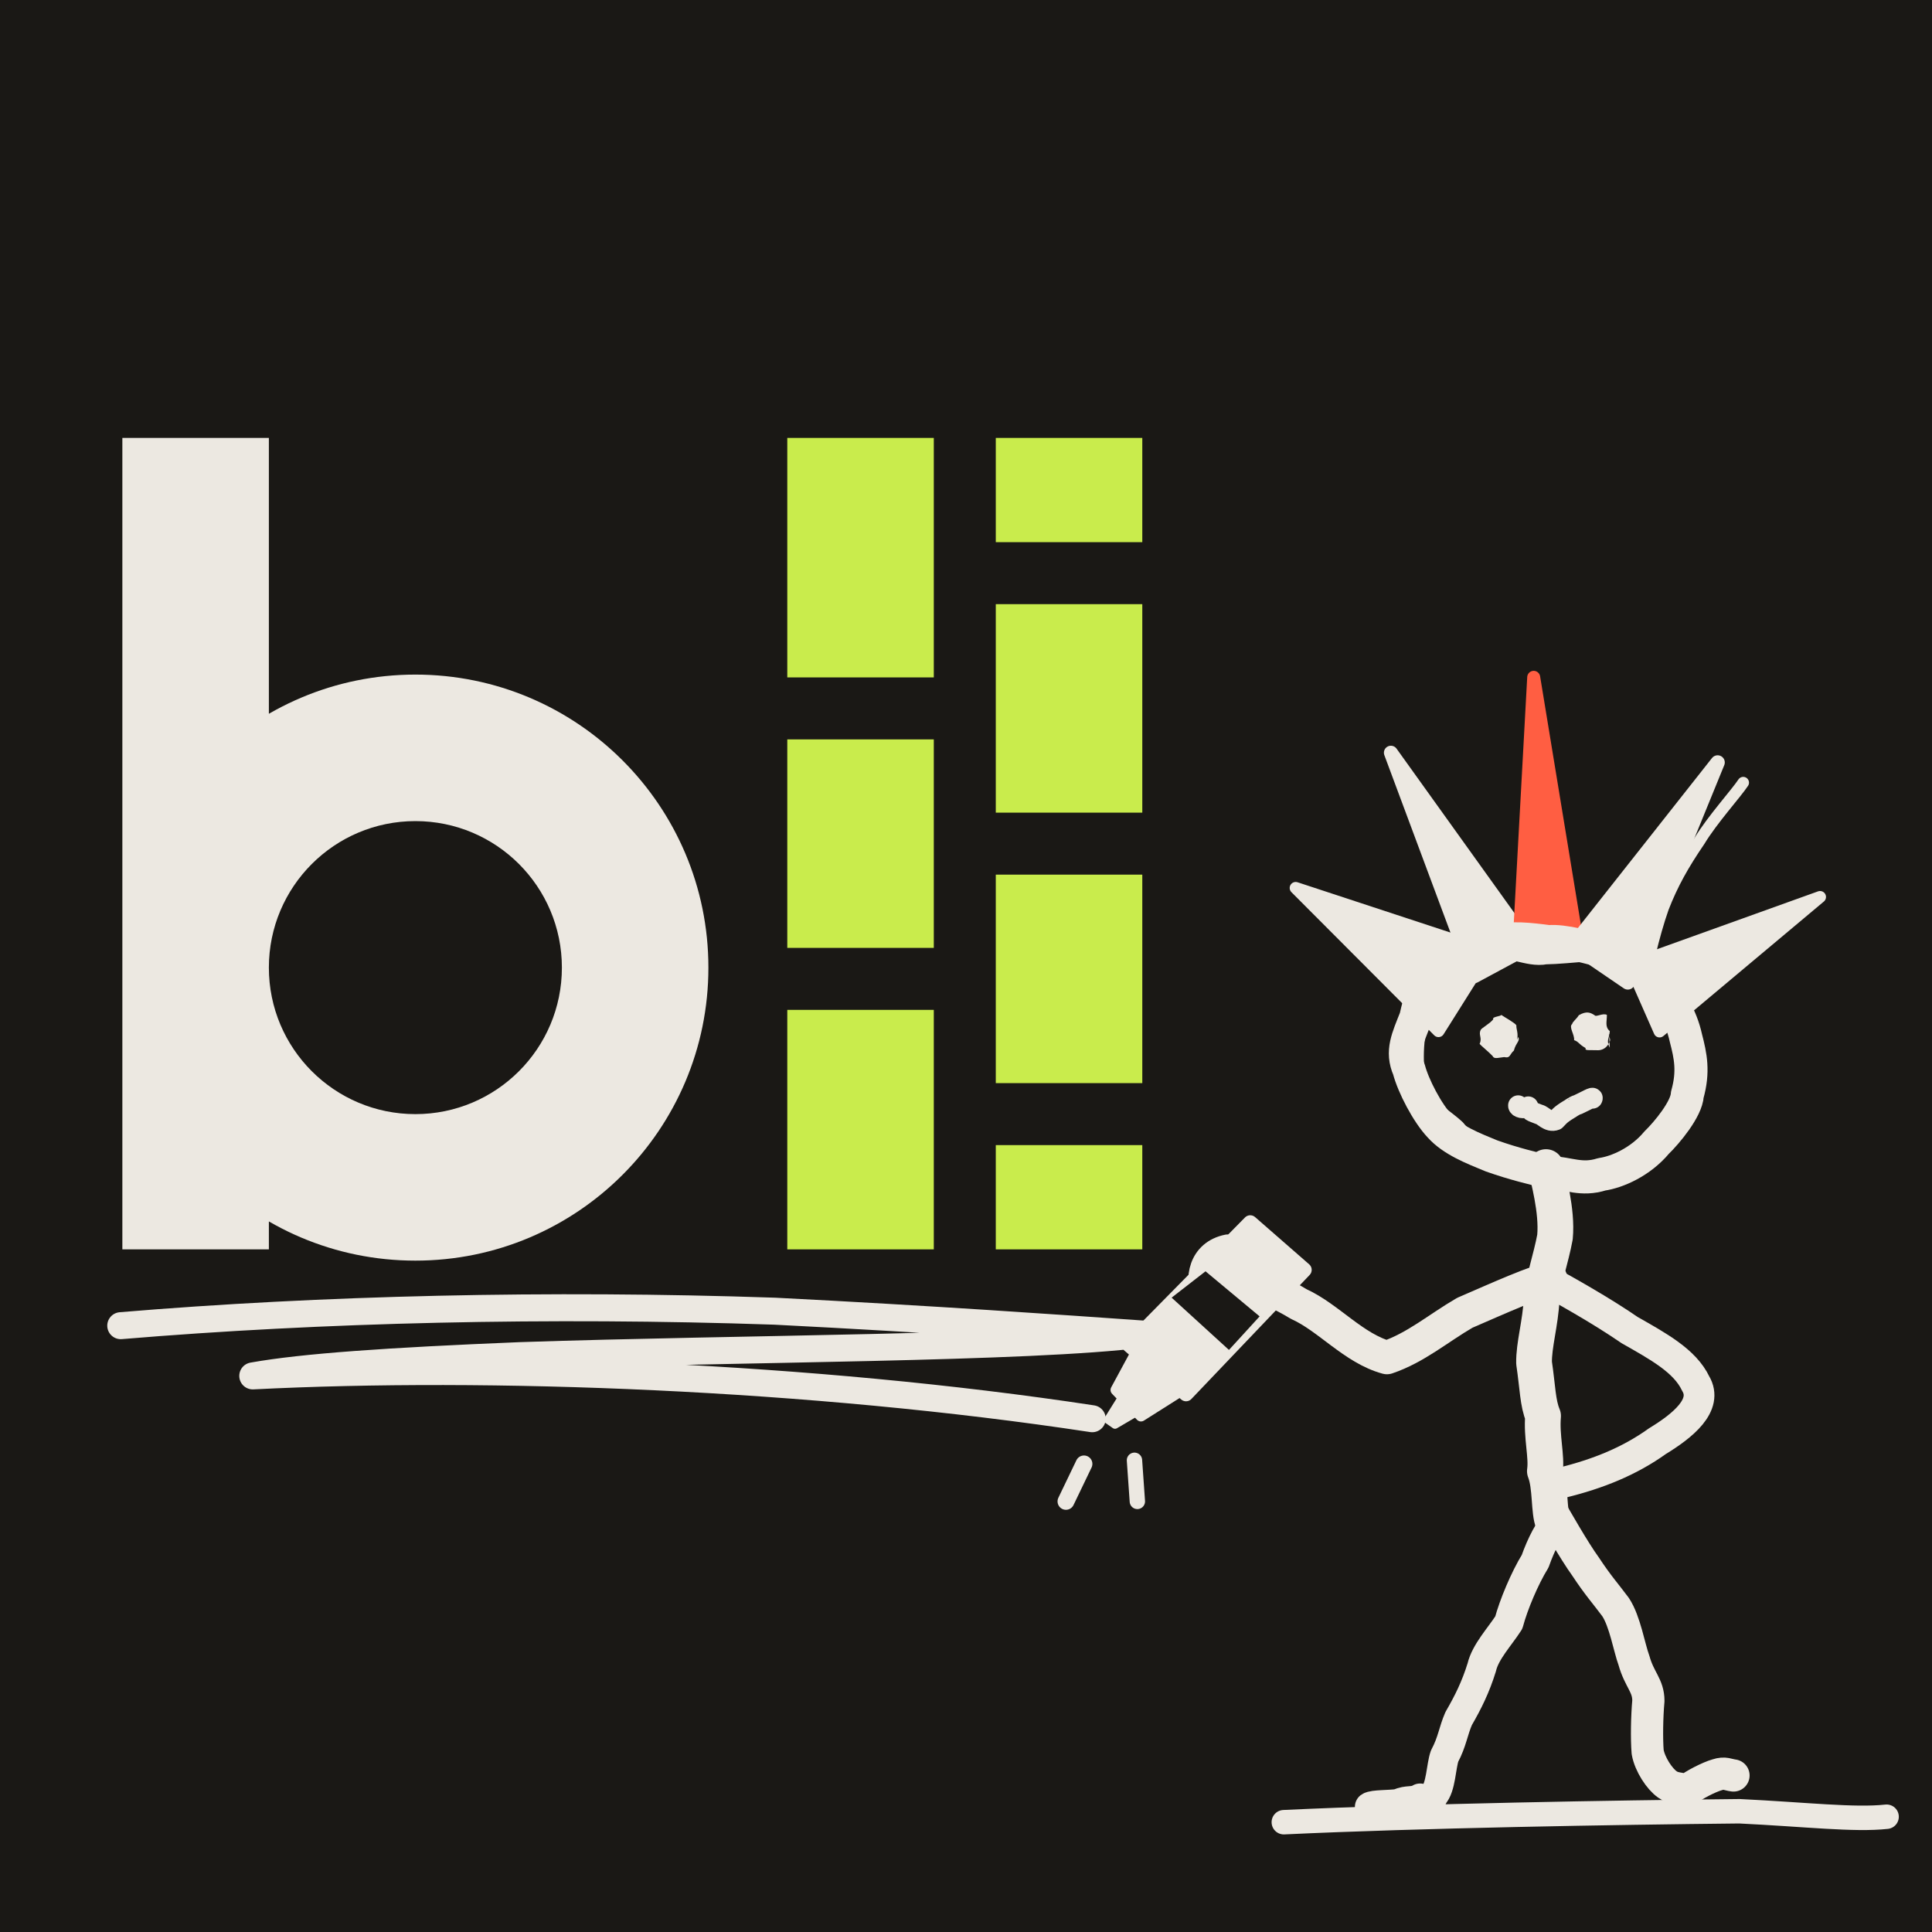
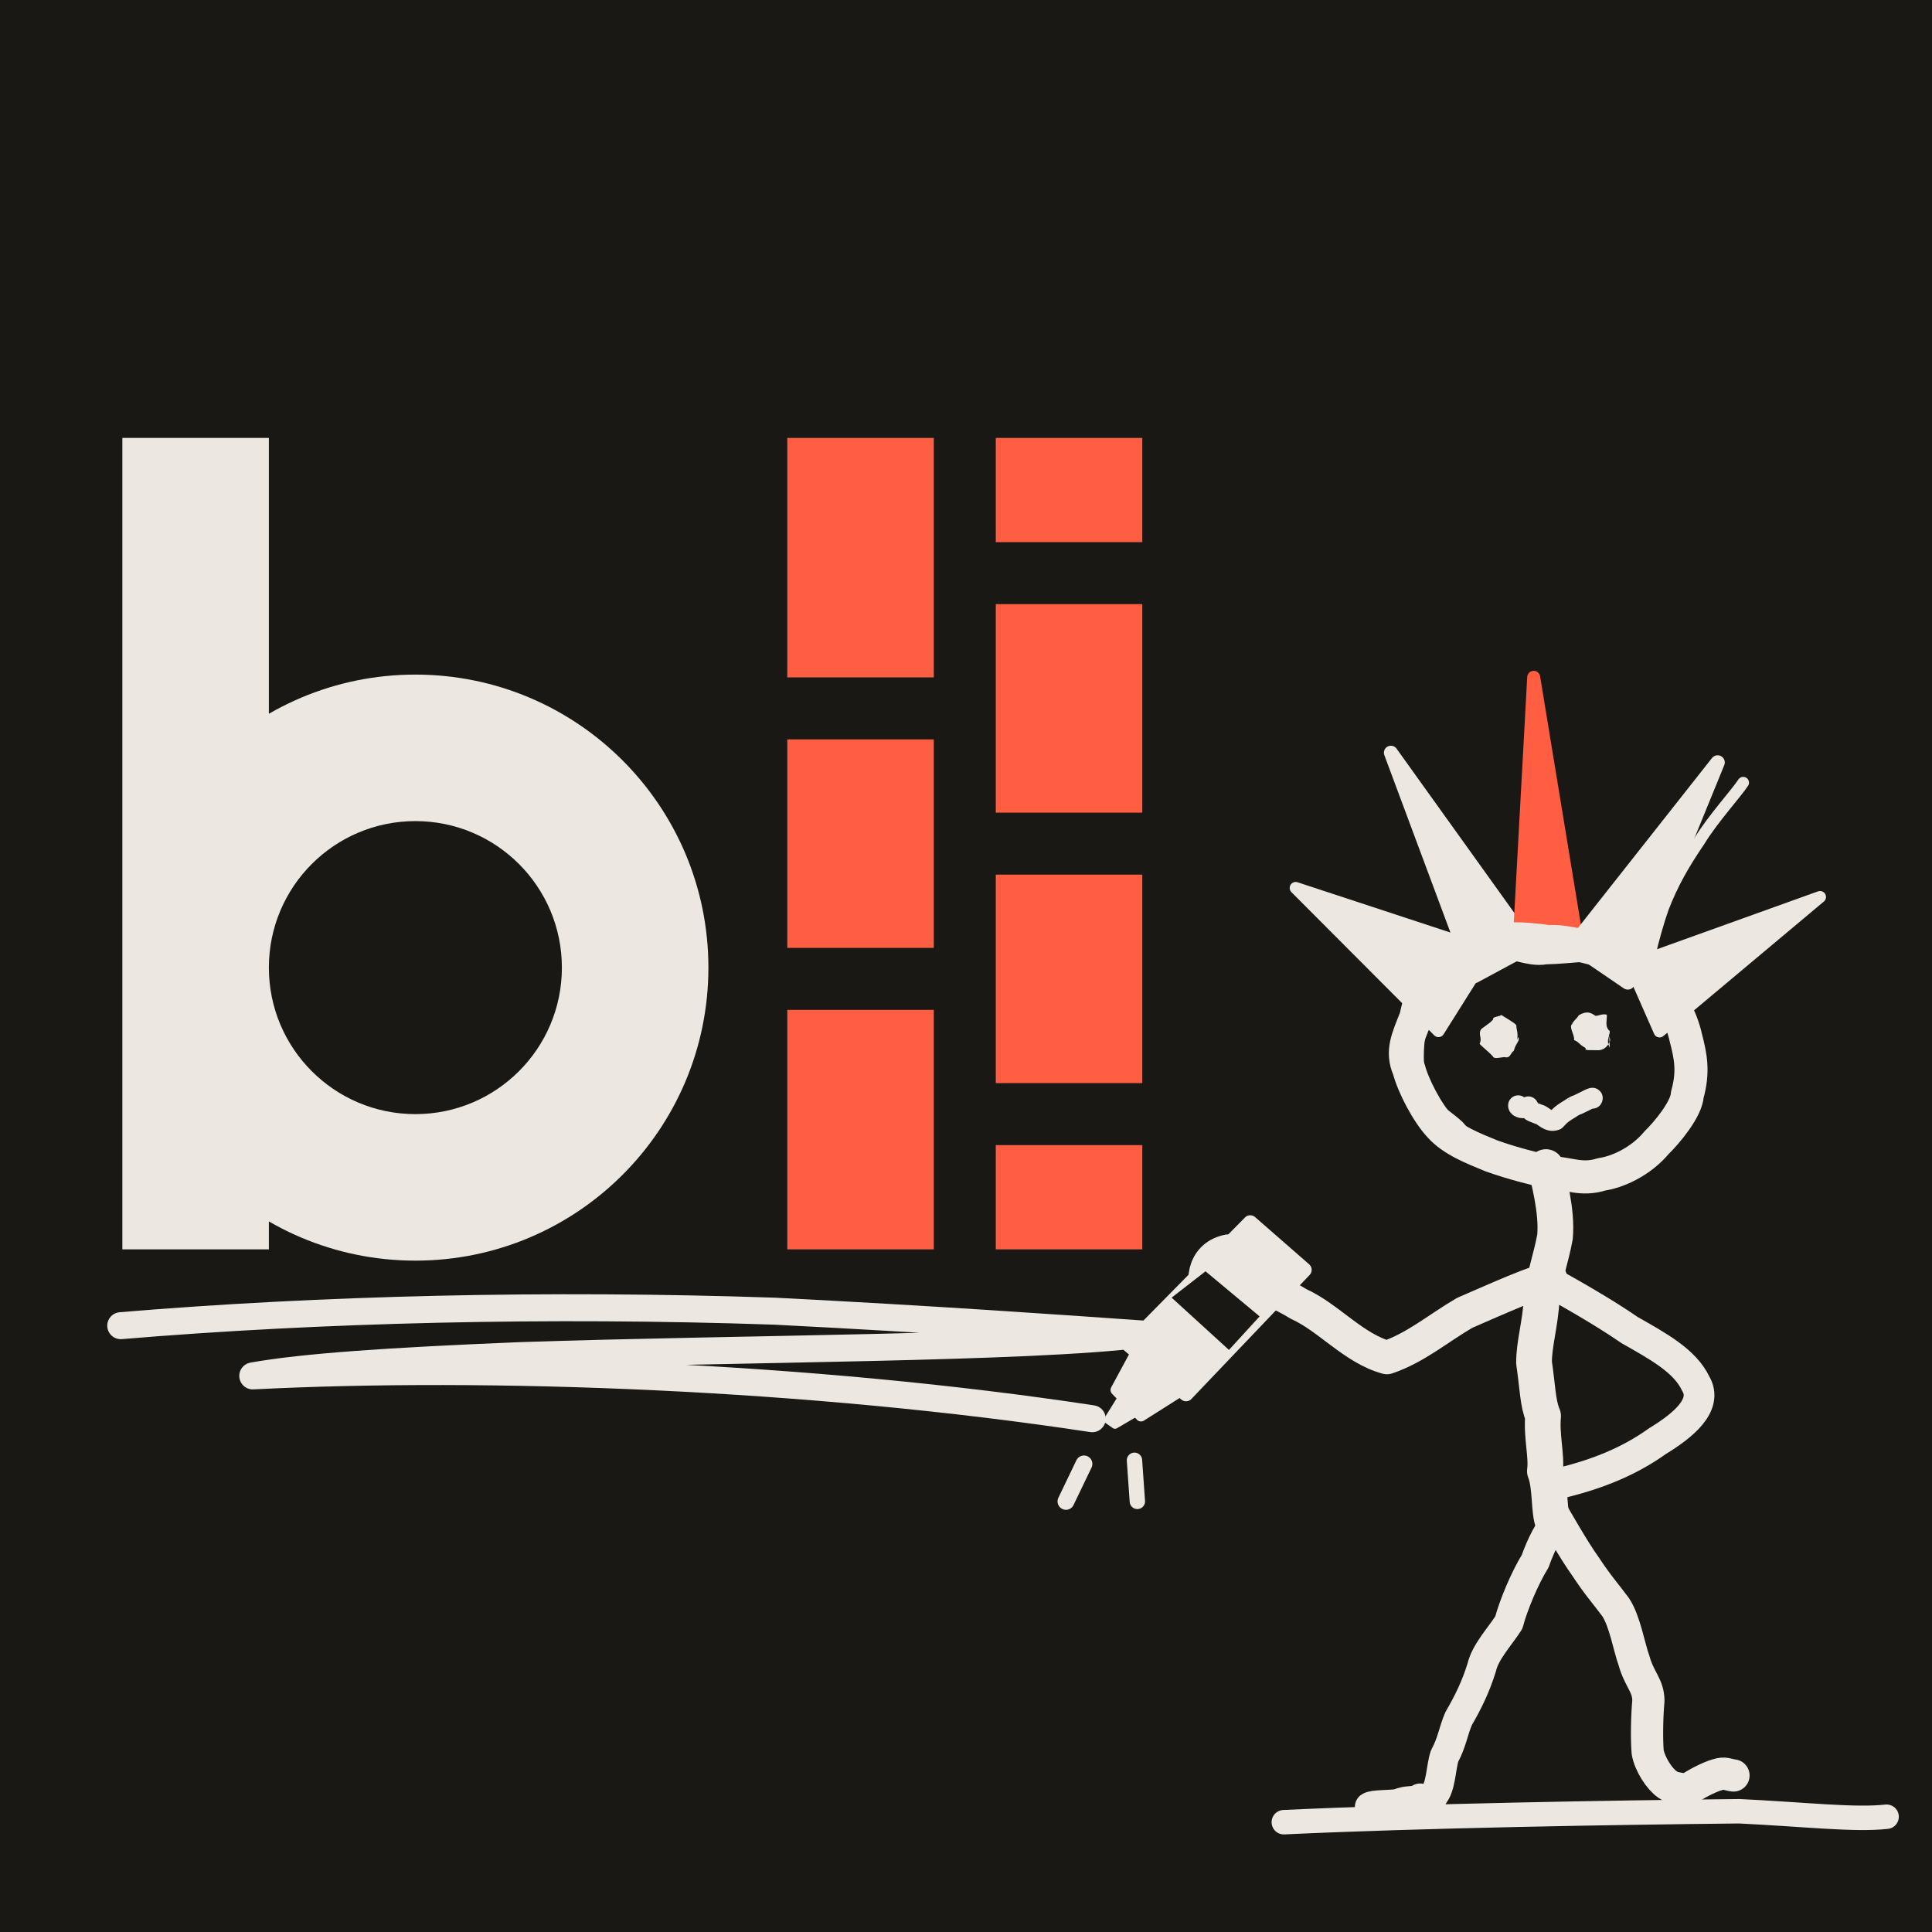
<svg xmlns="http://www.w3.org/2000/svg" viewBox="0 0 600 600" width="600" height="600">
  <rect width="600" height="600" fill="#1A1815" />
  <g transform="translate(38 388) scale(3.5)">
    <path fill="#ECE8E1" d="M0,-72h13v72h-13ZM0,-25a26,26 0 1,1 52,0a26,26 0 1,1 -52,0ZM13,-25a13,13 0 1,0 26,0a13,13 0 1,0 -26,0Z" />
-     <path fill="#C9EC4C" d="M59,-72h13v21.25h-13ZM59,-45.25h13v18.5h-13ZM59,-21.25h13v21.25h-13ZM77.5,-72h13v9.25h-13ZM77.5,-57.25h13v18.5h-13ZM77.5,-33.25h13v18.5h-13ZM77.5,-9.25h13v9.25h-13Z" />
+     <path fill="#FF5E42" d="M59,-72h13v21.25h-13ZM59,-45.25h13v18.5h-13ZM59,-21.25h13v21.25h-13ZM77.5,-72h13v9.25h-13ZM77.5,-57.25h13v18.5h-13ZM77.5,-33.25h13v18.5h-13ZM77.5,-9.25h13v9.25h-13Z" />
  </g>
  <g visibility="visible">
    <animate attributeName="visibility" values="visible;hidden;hidden" dur="0.36s" repeatCount="indefinite" calcMode="discrete" />
    <g transform="translate(256 138) scale(1.12)">
      <path d="M170.3 162.7 L130.7 123.0 L184.2 140.6 Z" fill="#ECE8E1" stroke="#ECE8E1" stroke-width="3.32" stroke-linejoin="round" />
      <path d="M180.2 147.5 L157.1 85.5 L195.6 139.2 Z" fill="#ECE8E1" stroke="#ECE8E1" stroke-width="3.87" stroke-linejoin="round" />
      <path d="M192.5 141.4 L196.7 64.6 L209.0 139.5 Z" fill="#FF5E42" stroke="#FF5E42" stroke-width="3.60" stroke-linejoin="round" />
      <path d="M207.7 138.9 L247.7 88.2 L222.8 149.2 Z" fill="#ECE8E1" stroke="#ECE8E1" stroke-width="3.97" stroke-linejoin="round" />
      <path d="M227.3 150.1 C227.4 147.3 229.9 136.1 232.6 128.5 C235.2 121.8 238.2 116.5 242.7 109.9 C246.2 104.1 252.9 96.7 254.8 93.8" fill="none" stroke="#ECE8E1" stroke-width="3.20" stroke-linecap="round" stroke-linejoin="round" />
      <path d="M223.5 144.4 L276.1 125.5 L231.6 162.8 Z" fill="#ECE8E1" stroke="#ECE8E1" stroke-width="3.30" stroke-linejoin="round" />
      <path d="M187.7 137.8 C189.8 136.6 195.7 137.2 200.9 137.9 C204.7 137.5 212.5 139.5 217.7 141.1 C222.8 142.7 227.8 146.8 230.5 149.2 C234.6 154.1 237.5 158.3 238.9 164.6 C240.2 169.6 241.1 173.9 239.3 180.3 C239.1 184.3 233.6 190.9 230.8 193.6 C226.3 199.0 219.8 201.8 215.6 202.4 C209.9 204.2 206.4 202.1 201.1 201.9 C196.1 200.6 191.5 199.6 185.0 197.3 C179.9 195.2 174.2 193.0 170.7 189.1 C167.2 185.4 163.3 177.9 162.1 173.3 C159.9 168.3 161.8 164.6 164.0 159.0 C165.0 154.5 166.9 147.0 170.2 145.0 C174.9 140.5 180.5 138.1 185.6 138.6 C190.6 137.1 195.5 140.5 199.8 139.6 C206.5 139.5 217.8 137.8 221.4 138.7" fill="none" stroke="#ECE8E1" stroke-width="9.18" stroke-linecap="round" stroke-linejoin="round" />
      <path d="M188.9 200.8 C186.8 198.9 179.4 193.9 175.7 189.3 C171.6 185.5 167.8 184.1 165.6 178.9 C164.0 174.9 163.8 165.1 165.8 159.5 C168.6 154.9 175.8 149.8 177.2 146.1" fill="none" stroke="#ECE8E1" stroke-width="3.77" stroke-linecap="round" stroke-linejoin="round" />
      <path d="M192.4 164.3 C193.0 165.5 191.8 165.8 191.2 168.1 C190.0 169.1 190.3 170.3 188.5 169.9 C186.7 170.1 185.7 170.5 185.3 169.6 C184.3 168.5 181.9 166.6 181.7 166.2 C182.5 164.6 181.3 163.7 182.0 162.4 C182.1 161.9 184.5 160.7 185.5 159.4 C185.0 158.7 187.7 158.6 187.7 158.2 C188.7 158.9 191.5 160.4 191.9 161.1 C191.8 162.1 192.5 163.2 192.1 165.0 C192.2 165.6 191.7 167.1 191.3 167.2 Z" fill="#ECE8E1" />
      <path d="M217.6 163.5 C217.3 164.3 218.4 164.9 217.6 165.9 C217.0 167.4 215.6 168.0 214.6 168.0 C212.0 167.9 210.8 168.2 211.1 167.4 C209.0 166.2 209.3 165.7 207.9 165.2 C208.1 163.7 206.3 161.5 207.4 160.7 C207.3 160.3 208.7 159.2 209.2 158.3 C211.4 157.0 212.5 157.6 213.6 158.3 C213.9 158.9 215.9 157.6 217.0 158.2 C217.0 160.1 216.4 161.5 217.8 162.7 C217.7 164.6 216.7 165.3 217.8 167.3 Z" fill="#ECE8E1" />
      <path d="M192.4 183.3 C192.3 183.9 193.9 184.5 195.2 183.6 C195.9 185.1 195.7 184.8 198.2 185.8 C199.2 185.9 200.8 188.2 202.8 187.4 C203.7 186.5 204.0 185.9 206.5 184.4 C206.6 184.4 208.0 183.3 208.9 183.1 C211.3 182.0 213.4 180.7 213.0 181.4" fill="none" stroke="#ECE8E1" stroke-width="5.59" stroke-linecap="round" stroke-linejoin="round" />
      <path d="M200.1 200.4 C200.6 203.3 203.3 212.4 202.6 219.8 C201.5 225.8 199.3 231.8 198.9 237.0 C198.6 243.6 196.7 249.8 196.8 254.7 C197.8 261.4 197.8 265.9 199.3 269.4 C198.8 275.1 200.4 280.7 199.8 284.7 C201.5 289.0 200.8 296.0 202.1 299.0" fill="none" stroke="#ECE8E1" stroke-width="9.91" stroke-linecap="round" stroke-linejoin="round" />
      <path d="M203.3 298.5 C201.1 300.4 198.8 304.9 197.1 309.7 C194.2 314.4 191.1 321.8 189.8 326.7 C187.3 330.6 183.3 334.8 182.3 339.1 C180.6 344.6 178.5 348.8 175.9 353.3 C174.4 356.7 174.1 359.8 172.0 363.7 C171.0 366.5 171.0 372.5 168.9 374.6 C168.3 377.1 165.8 376.0 165.2 375.4 C163.2 376.6 161.7 375.7 159.2 376.9 C156.9 377.3 152.2 377.1 151.2 377.8" fill="none" stroke="#ECE8E1" stroke-width="8.16" stroke-linecap="round" stroke-linejoin="round" />
      <path d="M201.3 295.2 C202.7 297.6 207.9 306.8 211.1 311.2 C214.6 316.5 216.5 318.5 219.4 322.4 C222.0 326.3 223.2 333.7 224.5 337.2 C226.0 342.6 228.5 344.1 228.5 348.4 C228.1 352.8 228.0 358.9 228.3 362.6 C228.9 366.0 231.6 370.1 233.8 371.6 C235.5 372.8 237.1 372.6 239.3 373.2 C240.9 371.8 245.4 369.5 247.6 368.9 C249.7 368.2 250.5 368.9 252.1 369.1" fill="none" stroke="#ECE8E1" stroke-width="8.93" stroke-linecap="round" stroke-linejoin="round" />
      <path d="M201.4 231.4 C197.3 232.1 187.3 236.6 177.6 240.8 C170.2 245.1 164.0 250.5 156.0 253.2 C146.8 250.7 139.8 242.1 131.6 238.4 C126.7 235.4 122.1 233.7 116.8 230.6" fill="none" stroke="#ECE8E1" stroke-width="9.29" stroke-linecap="round" stroke-linejoin="round" />
      <path d="M200.5 231.9 C205.6 234.7 215.3 240.1 223.3 245.6 C231.2 250.1 238.6 254.1 241.6 260.4 C245.2 266.4 237.9 272.2 231.0 276.4 C223.2 282.0 214.4 285.5 204.6 287.9" fill="none" stroke="#ECE8E1" stroke-width="8.52" stroke-linecap="round" stroke-linejoin="round" />
      <path d="M111.8 222.4 C104.4 223.9 102.8 231.2 105.4 237.3 C110.3 242.2 118.1 242.1 121.6 237.6" fill="none" stroke="#ECE8E1" stroke-width="6.64" stroke-linecap="round" stroke-linejoin="round" />
      <path d="M133.1 228.9 L100.3 263.3 L84.6 249.8 L118.1 215.8 Z" fill="#ECE8E1" stroke="#ECE8E1" stroke-width="4.08" stroke-linejoin="round" />
      <path d="M120.7 241.8 L112.2 251.1 L96.3 236.6 L105.7 229.3 Z" fill="#1A1815" stroke="none" />
      <path d="M98.7 262.5 L87.8 269.4 L80.9 262.2 L86.9 251.1 Z" fill="#ECE8E1" stroke="#ECE8E1" stroke-width="3.07" stroke-linejoin="round" />
      <path d="M87.1 268.1 L80.6 271.9 L78.6 270.5 L82.9 263.6 Z" fill="#ECE8E1" stroke="#ECE8E1" stroke-width="2.13" stroke-linejoin="round" />
      <path d="M72.0 282.7 L67.0 293.1" fill="none" stroke="#ECE8E1" stroke-width="4.66" stroke-linecap="round" stroke-linejoin="round" />
      <path d="M86.0 281.7 L86.8 293.1" fill="none" stroke="#ECE8E1" stroke-width="4.26" stroke-linecap="round" stroke-linejoin="round" />
    </g>
    <path d="M37.5 411.7 C99.5 406.5 170.4 404.8 240.6 407.2 C289.8 409.7 329.3 412.5 355.0 414.3 C319.5 418.8 230.0 418.7 161.6 421.0 C120.2 422.7 94.2 424.5 78.5 427.3 C151.6 423.6 251.7 427.3 339.2 440.6" fill="none" stroke="#ECE8E1" stroke-width="8.38" stroke-linecap="round" stroke-linejoin="round" />
    <path d="M398.7 565.9 C441.3 563.9 501.0 562.9 540.2 562.5 C560.8 563.5 575.9 565.3 585.9 564.2" fill="none" stroke="#ECE8E1" stroke-width="7.59" stroke-linecap="round" stroke-linejoin="round" />
  </g>
  <g visibility="hidden">
    <animate attributeName="visibility" values="hidden;visible;hidden" dur="0.36s" repeatCount="indefinite" calcMode="discrete" />
    <g transform="translate(256 138) scale(1.12)">
      <path d="M169.5 163.3 L129.7 122.5 L181.9 139.8 Z" fill="#ECE8E1" stroke="#ECE8E1" stroke-width="3.33" stroke-linejoin="round" />
      <path d="M179.2 146.2 L156.3 85.6 L193.7 138.5 Z" fill="#ECE8E1" stroke="#ECE8E1" stroke-width="3.89" stroke-linejoin="round" />
      <path d="M191.1 140.4 L196.1 63.0 L207.1 139.4 Z" fill="#FF5E42" stroke="#FF5E42" stroke-width="3.74" stroke-linejoin="round" />
      <path d="M207.2 138.7 L248.7 87.4 L223.7 150.1 Z" fill="#ECE8E1" stroke="#ECE8E1" stroke-width="3.72" stroke-linejoin="round" />
      <path d="M227.7 150.9 C228.2 146.2 231.0 135.8 232.8 128.3 C236.1 122.2 238.2 115.6 242.3 109.2 C247.2 102.7 254.1 95.2 255.4 91.9" fill="none" stroke="#ECE8E1" stroke-width="3.10" stroke-linecap="round" stroke-linejoin="round" />
      <path d="M223.5 143.8 L278.7 127.5 L233.2 162.9 Z" fill="#ECE8E1" stroke="#ECE8E1" stroke-width="3.85" stroke-linejoin="round" />
      <path d="M184.6 136.9 C187.1 136.3 194.3 136.3 199.5 136.9 C204.7 137.3 210.9 138.7 216.9 141.4 C221.5 142.9 227.3 146.7 231.0 150.8 C234.2 154.1 238.1 159.2 240.4 164.1 C240.9 169.3 242.2 175.2 240.5 180.6 C239.2 185.4 235.3 191.8 229.9 195.9 C226.5 200.6 220.6 202.6 215.3 204.5 C211.3 205.2 206.4 204.2 201.5 203.0 C195.9 202.2 190.3 201.7 186.3 199.7 C179.7 196.6 174.7 194.7 170.9 189.2 C165.7 185.3 161.6 178.9 159.7 173.4 C158.4 167.6 160.2 164.5 160.8 158.6 C163.7 155.0 164.9 147.2 168.9 143.3 C172.5 140.9 178.1 138.9 182.5 137.5 C189.1 137.5 192.8 140.0 200.0 138.8 C205.3 139.6 217.5 137.6 220.7 137.4" fill="none" stroke="#ECE8E1" stroke-width="7.50" stroke-linecap="round" stroke-linejoin="round" />
      <path d="M189.2 201.5 C187.9 200.2 178.0 194.1 175.1 191.3 C169.6 186.0 165.7 184.6 165.1 179.6 C163.1 175.2 163.2 165.0 164.2 160.2 C166.2 153.9 174.1 149.2 175.8 147.0" fill="none" stroke="#ECE8E1" stroke-width="3.36" stroke-linecap="round" stroke-linejoin="round" />
      <path d="M192.4 164.5 C190.7 165.2 191.1 166.1 189.8 168.3 C188.8 169.3 188.1 170.3 188.1 170.6 C185.6 170.7 184.7 170.7 183.3 170.5 C182.3 169.0 180.9 168.2 180.0 166.6 C180.7 165.1 180.0 163.5 180.3 162.4 C181.3 162.2 181.9 160.8 182.9 160.6 C184.0 159.6 186.0 158.6 187.3 159.2 C188.2 159.2 188.6 160.8 189.9 161.3 C191.5 161.7 192.6 164.3 192.0 165.1 C191.0 166.4 190.9 168.2 189.1 167.7 Z" fill="#ECE8E1" />
      <path d="M215.9 163.7 C216.9 164.1 216.9 167.1 217.6 166.6 C217.3 167.6 213.9 168.9 214.0 168.9 C211.8 170.1 211.3 168.0 210.5 167.5 C208.2 166.1 208.5 166.0 207.4 165.0 C207.1 164.0 206.5 161.6 206.7 161.1 C206.2 160.5 207.4 159.0 208.8 158.6 C211.2 158.5 211.5 157.8 212.9 159.3 C213.4 159.1 215.2 158.0 216.3 160.2 C217.2 160.1 215.9 162.3 216.8 162.8 C216.9 164.1 217.3 167.5 217.8 168.2 Z" fill="#ECE8E1" />
      <path d="M190.7 184.7 C192.1 184.9 193.7 185.3 193.8 185.5 C195.2 186.0 196.7 187.0 198.4 186.1 C199.2 186.9 201.3 188.6 202.1 188.5 C203.7 188.0 204.5 187.9 205.0 186.3 C207.7 186.5 209.0 184.7 208.9 183.6 C210.7 183.0 213.7 181.9 212.9 181.8" fill="none" stroke="#ECE8E1" stroke-width="5.60" stroke-linecap="round" stroke-linejoin="round" />
      <path d="M201.1 202.1 C202.1 205.4 203.8 215.2 202.1 221.5 C202.1 227.2 200.7 232.6 198.9 238.9 C199.6 245.5 197.6 251.9 197.7 257.9 C197.5 262.6 199.9 266.4 199.0 271.4 C199.6 276.2 200.8 282.3 201.0 286.0 C200.3 291.5 201.9 297.2 201.4 299.6" fill="none" stroke="#ECE8E1" stroke-width="8.79" stroke-linecap="round" stroke-linejoin="round" />
      <path d="M203.7 300.7 C202.3 302.5 198.9 306.4 196.5 309.7 C194.1 313.9 192.5 321.8 189.7 325.9 C187.7 330.8 184.6 335.5 182.1 340.2 C180.6 343.9 178.6 348.9 176.4 352.4 C174.4 356.2 174.4 358.1 172.3 362.6 C171.0 365.2 170.7 370.3 169.8 373.8 C168.9 375.7 165.7 373.9 164.8 374.6 C162.1 375.3 162.2 374.3 159.5 375.1 C156.6 376.1 152.7 376.9 149.7 376.5" fill="none" stroke="#ECE8E1" stroke-width="8.21" stroke-linecap="round" stroke-linejoin="round" />
      <path d="M200.2 297.0 C202.8 299.2 207.5 307.3 211.8 312.1 C213.9 316.2 216.4 318.8 218.1 323.2 C221.1 328.3 222.5 332.9 224.8 338.2 C227.0 342.4 227.3 344.3 228.7 348.6 C228.1 353.8 227.4 358.3 228.8 362.8 C229.6 366.1 232.5 369.7 234.7 371.3 C235.4 372.6 237.1 373.8 240.5 373.1 C241.6 372.3 245.9 369.6 247.8 368.3 C251.2 368.1 251.5 368.6 251.7 368.9" fill="none" stroke="#ECE8E1" stroke-width="9.16" stroke-linecap="round" stroke-linejoin="round" />
      <path d="M201.6 232.9 C197.1 234.7 187.8 238.6 179.4 241.4 C171.6 246.3 165.5 251.7 156.4 253.9 C149.3 250.2 139.8 243.3 133.0 237.8 C127.8 233.5 122.3 232.5 117.0 229.3" fill="none" stroke="#ECE8E1" stroke-width="9.51" stroke-linecap="round" stroke-linejoin="round" />
      <path d="M202.9 233.4 C206.8 237.0 215.0 241.2 222.9 246.1 C231.3 250.8 238.2 254.5 240.9 260.6 C243.0 266.8 238.0 271.9 229.7 277.8 C224.0 283.0 214.0 285.7 205.6 288.5" fill="none" stroke="#ECE8E1" stroke-width="8.26" stroke-linecap="round" stroke-linejoin="round" />
      <path d="M111.4 220.4 C105.2 222.3 104.0 229.6 106.2 235.6 C110.9 240.8 118.7 240.7 122.9 236.4" fill="none" stroke="#ECE8E1" stroke-width="6.39" stroke-linecap="round" stroke-linejoin="round" />
      <path d="M132.9 227.1 L100.1 263.2 L85.9 248.6 L116.8 214.4 Z" fill="#ECE8E1" stroke="#ECE8E1" stroke-width="3.42" stroke-linejoin="round" />
      <path d="M121.5 241.2 L113.0 249.6 L97.8 234.8 L104.3 226.1 Z" fill="#1A1815" stroke="none" />
      <path d="M98.9 261.0 L88.1 267.7 L81.2 261.9 L86.6 250.7 Z" fill="#ECE8E1" stroke="#ECE8E1" stroke-width="2.70" stroke-linejoin="round" />
      <path d="M87.6 267.7 L81.3 271.6 L80.3 269.0 L82.8 262.6 Z" fill="#ECE8E1" stroke="#ECE8E1" stroke-width="2.21" stroke-linejoin="round" />
      <path d="M73.5 282.2 L68.4 293.5" fill="none" stroke="#ECE8E1" stroke-width="4.92" stroke-linecap="round" stroke-linejoin="round" />
      <path d="M86.8 280.7 L87.9 292.4" fill="none" stroke="#ECE8E1" stroke-width="4.21" stroke-linecap="round" stroke-linejoin="round" />
    </g>
    <path d="M38.4 411.1 C102.1 407.6 170.2 402.5 240.2 409.7 C290.5 412.7 330.2 411.7 357.2 411.5 C321.0 418.5 229.9 419.2 160.8 419.9 C121.1 421.3 96.6 423.0 80.4 427.0 C152.0 422.3 250.6 430.1 340.4 439.5" fill="none" stroke="#ECE8E1" stroke-width="9.33" stroke-linecap="round" stroke-linejoin="round" />
    <path d="M399.2 564.9 C442.9 562.1 501.6 562.3 540.3 565.3 C559.7 566.1 573.7 568.1 585.2 566.8" fill="none" stroke="#ECE8E1" stroke-width="8.36" stroke-linecap="round" stroke-linejoin="round" />
  </g>
  <g visibility="hidden">
    <animate attributeName="visibility" values="hidden;hidden;visible" dur="0.36s" repeatCount="indefinite" calcMode="discrete" />
    <g transform="translate(256 138) scale(1.12)">
      <path d="M170.8 165.0 L129.6 123.2 L184.3 143.3 Z" fill="#ECE8E1" stroke="#ECE8E1" stroke-width="3.64" stroke-linejoin="round" />
      <path d="M180.5 149.8 L157.0 88.1 L196.5 142.3 Z" fill="#ECE8E1" stroke="#ECE8E1" stroke-width="3.59" stroke-linejoin="round" />
      <path d="M193.7 144.3 L195.6 64.3 L209.0 141.8 Z" fill="#FF5E42" stroke="#FF5E42" stroke-width="4.13" stroke-linejoin="round" />
      <path d="M208.6 140.8 L250.0 87.0 L225.4 151.5 Z" fill="#ECE8E1" stroke="#ECE8E1" stroke-width="3.80" stroke-linejoin="round" />
      <path d="M229.0 152.0 C231.0 149.3 233.8 137.0 235.5 129.4 C239.2 122.4 241.5 116.3 245.5 109.5 C247.7 102.6 255.3 94.6 256.9 91.4" fill="none" stroke="#ECE8E1" stroke-width="3.09" stroke-linecap="round" stroke-linejoin="round" />
      <path d="M225.7 146.2 L279.8 123.8 L234.0 164.7 Z" fill="#ECE8E1" stroke="#ECE8E1" stroke-width="3.30" stroke-linejoin="round" />
      <path d="M186.5 139.3 C189.2 139.3 196.4 139.6 201.3 139.5 C207.1 141.0 214.0 140.8 219.0 142.7 C224.4 145.4 228.4 147.3 233.4 151.9 C237.0 154.6 239.4 160.0 240.9 164.6 C242.9 170.2 242.7 174.7 241.2 179.9 C239.5 186.6 234.6 192.1 229.2 196.6 C226.4 200.5 219.4 204.1 213.8 204.3 C209.7 205.2 204.9 204.1 201.2 203.7 C196.2 202.8 190.1 202.6 185.3 199.2 C180.7 198.7 174.4 195.9 171.2 190.7 C166.5 187.5 162.0 180.2 161.2 174.1 C159.9 170.6 161.6 165.8 162.7 161.5 C164.6 156.0 166.4 150.7 170.7 146.8 C173.7 142.9 180.4 140.5 184.8 140.2 C191.1 139.1 195.9 142.1 202.5 142.6 C207.6 142.2 219.9 139.8 223.4 139.9" fill="none" stroke="#ECE8E1" stroke-width="7.65" stroke-linecap="round" stroke-linejoin="round" />
      <path d="M188.7 201.7 C186.2 200.5 178.8 194.5 175.1 191.5 C171.2 187.9 167.0 186.7 165.4 181.9 C164.4 175.5 162.9 167.2 164.8 162.8 C168.2 156.4 175.2 152.1 177.3 149.3" fill="none" stroke="#ECE8E1" stroke-width="3.59" stroke-linecap="round" stroke-linejoin="round" />
      <path d="M193.9 167.9 C193.6 167.5 192.8 168.9 191.7 170.6 C189.7 170.9 189.1 172.7 189.3 172.9 C186.6 173.7 185.4 172.7 184.7 171.7 C182.9 170.8 183.0 169.4 181.3 169.2 C182.0 168.3 182.2 166.0 182.6 165.0 C183.0 164.7 183.4 163.8 184.0 162.4 C185.1 161.0 187.3 161.2 189.2 160.8 C189.9 162.5 190.5 161.8 192.5 163.3 C191.9 164.3 193.4 165.5 193.6 167.2 C193.8 168.9 191.3 168.9 191.3 170.6 Z" fill="#ECE8E1" />
      <path d="M218.5 165.5 C217.8 165.2 218.2 168.8 219.2 169.2 C217.8 169.7 215.6 171.0 215.5 171.2 C213.9 171.4 212.0 170.5 211.9 168.8 C209.9 168.3 209.6 168.1 209.2 167.8 C208.7 166.1 207.4 163.7 208.4 163.3 C208.4 161.7 209.6 161.5 211.7 160.3 C212.2 161.0 213.6 161.2 214.6 161.1 C215.7 160.2 217.6 161.4 218.4 160.7 C218.9 161.4 218.9 164.6 217.5 165.3 C217.6 166.2 218.1 168.0 219.1 168.9 Z" fill="#ECE8E1" />
      <path d="M191.5 186.3 C193.0 185.8 192.5 187.2 193.8 187.0 C195.4 187.3 196.5 187.6 197.8 189.0 C199.2 188.5 200.5 190.4 202.6 189.9 C204.0 189.9 204.7 188.2 206.3 186.9 C207.2 186.9 208.9 186.5 209.9 186.5 C210.7 184.7 213.9 183.4 214.4 183.8" fill="none" stroke="#ECE8E1" stroke-width="5.05" stroke-linecap="round" stroke-linejoin="round" />
      <path d="M201.1 202.2 C200.4 205.9 201.3 215.1 201.6 221.2 C200.3 226.8 198.1 232.4 198.1 238.5 C195.9 242.8 196.4 249.7 196.6 254.8 C195.6 259.9 197.5 263.5 198.6 268.3 C198.9 274.5 199.6 279.2 200.1 283.5 C199.9 287.2 201.0 294.7 201.7 296.6" fill="none" stroke="#ECE8E1" stroke-width="8.59" stroke-linecap="round" stroke-linejoin="round" />
      <path d="M202.9 296.3 C200.9 298.1 198.2 302.5 196.1 307.8 C195.0 310.9 191.4 318.4 189.3 323.1 C186.9 328.0 184.5 332.8 183.3 336.8 C180.0 341.5 179.5 346.9 177.8 350.8 C175.3 354.3 174.8 356.9 173.6 359.8 C170.9 364.8 171.0 369.8 170.6 371.6 C167.8 373.4 166.8 373.2 163.7 373.2 C163.3 374.3 162.3 374.1 158.6 373.4 C157.8 373.7 151.0 374.2 149.4 375.2" fill="none" stroke="#ECE8E1" stroke-width="9.29" stroke-linecap="round" stroke-linejoin="round" />
      <path d="M200.9 293.8 C202.6 296.3 207.7 304.2 211.9 308.5 C213.8 314.1 216.5 316.8 219.7 320.0 C221.5 324.6 224.3 331.2 225.4 336.0 C227.8 341.1 229.3 343.1 229.6 348.1 C230.1 352.1 229.6 357.7 231.3 362.5 C231.9 366.6 233.7 368.9 236.2 371.0 C238.6 373.2 238.4 374.1 241.8 373.1 C243.2 372.6 249.3 370.6 250.8 369.1 C252.7 369.4 253.7 369.7 253.4 369.7" fill="none" stroke="#ECE8E1" stroke-width="8.81" stroke-linecap="round" stroke-linejoin="round" />
      <path d="M200.7 231.2 C195.1 233.0 186.5 235.8 177.8 241.7 C170.1 244.9 165.0 251.0 156.1 253.1 C148.2 250.8 141.3 243.0 133.4 239.5 C128.9 235.7 123.3 233.5 119.1 231.7" fill="none" stroke="#ECE8E1" stroke-width="9.20" stroke-linecap="round" stroke-linejoin="round" />
      <path d="M200.5 233.3 C203.9 235.6 213.3 239.3 220.2 244.5 C228.9 250.3 235.7 252.9 238.5 259.0 C242.0 265.1 236.8 271.2 229.0 276.0 C223.0 280.4 211.8 283.5 204.9 286.0" fill="none" stroke="#ECE8E1" stroke-width="8.06" stroke-linecap="round" stroke-linejoin="round" />
      <path d="M113.3 221.5 C107.3 223.5 105.5 230.6 107.8 237.7 C112.8 242.0 120.7 241.8 124.3 236.7" fill="none" stroke="#ECE8E1" stroke-width="7.37" stroke-linecap="round" stroke-linejoin="round" />
      <path d="M133.5 227.7 L102.2 265.4 L87.7 251.7 L119.0 214.4 Z" fill="#ECE8E1" stroke="#ECE8E1" stroke-width="3.92" stroke-linejoin="round" />
      <path d="M121.5 241.2 L113.9 250.4 L98.9 236.4 L107.5 228.5 Z" fill="#1A1815" stroke="none" />
      <path d="M101.3 262.9 L89.5 269.7 L83.1 263.5 L88.9 252.0 Z" fill="#ECE8E1" stroke="#ECE8E1" stroke-width="3.14" stroke-linejoin="round" />
      <path d="M88.0 268.6 L82.1 272.9 L80.2 272.0 L83.4 264.3 Z" fill="#ECE8E1" stroke="#ECE8E1" stroke-width="2.41" stroke-linejoin="round" />
      <path d="M72.2 285.0 L65.8 295.5" fill="none" stroke="#ECE8E1" stroke-width="4.67" stroke-linecap="round" stroke-linejoin="round" />
      <path d="M85.3 284.1 L87.7 294.7" fill="none" stroke="#ECE8E1" stroke-width="4.60" stroke-linecap="round" stroke-linejoin="round" />
    </g>
    <path d="M38.7 410.0 C97.7 404.1 168.5 404.8 240.6 410.2 C293.0 410.8 332.1 410.9 355.8 413.0 C322.0 417.0 230.1 420.2 157.4 420.5 C117.3 421.1 92.7 420.4 76.4 425.0 C147.6 423.0 252.2 428.4 341.0 440.2" fill="none" stroke="#ECE8E1" stroke-width="8.33" stroke-linecap="round" stroke-linejoin="round" />
    <path d="M398.9 567.1 C440.7 563.4 501.1 564.0 539.7 564.8 C558.6 564.0 574.0 564.8 584.5 563.2" fill="none" stroke="#ECE8E1" stroke-width="7.51" stroke-linecap="round" stroke-linejoin="round" />
  </g>
</svg>
